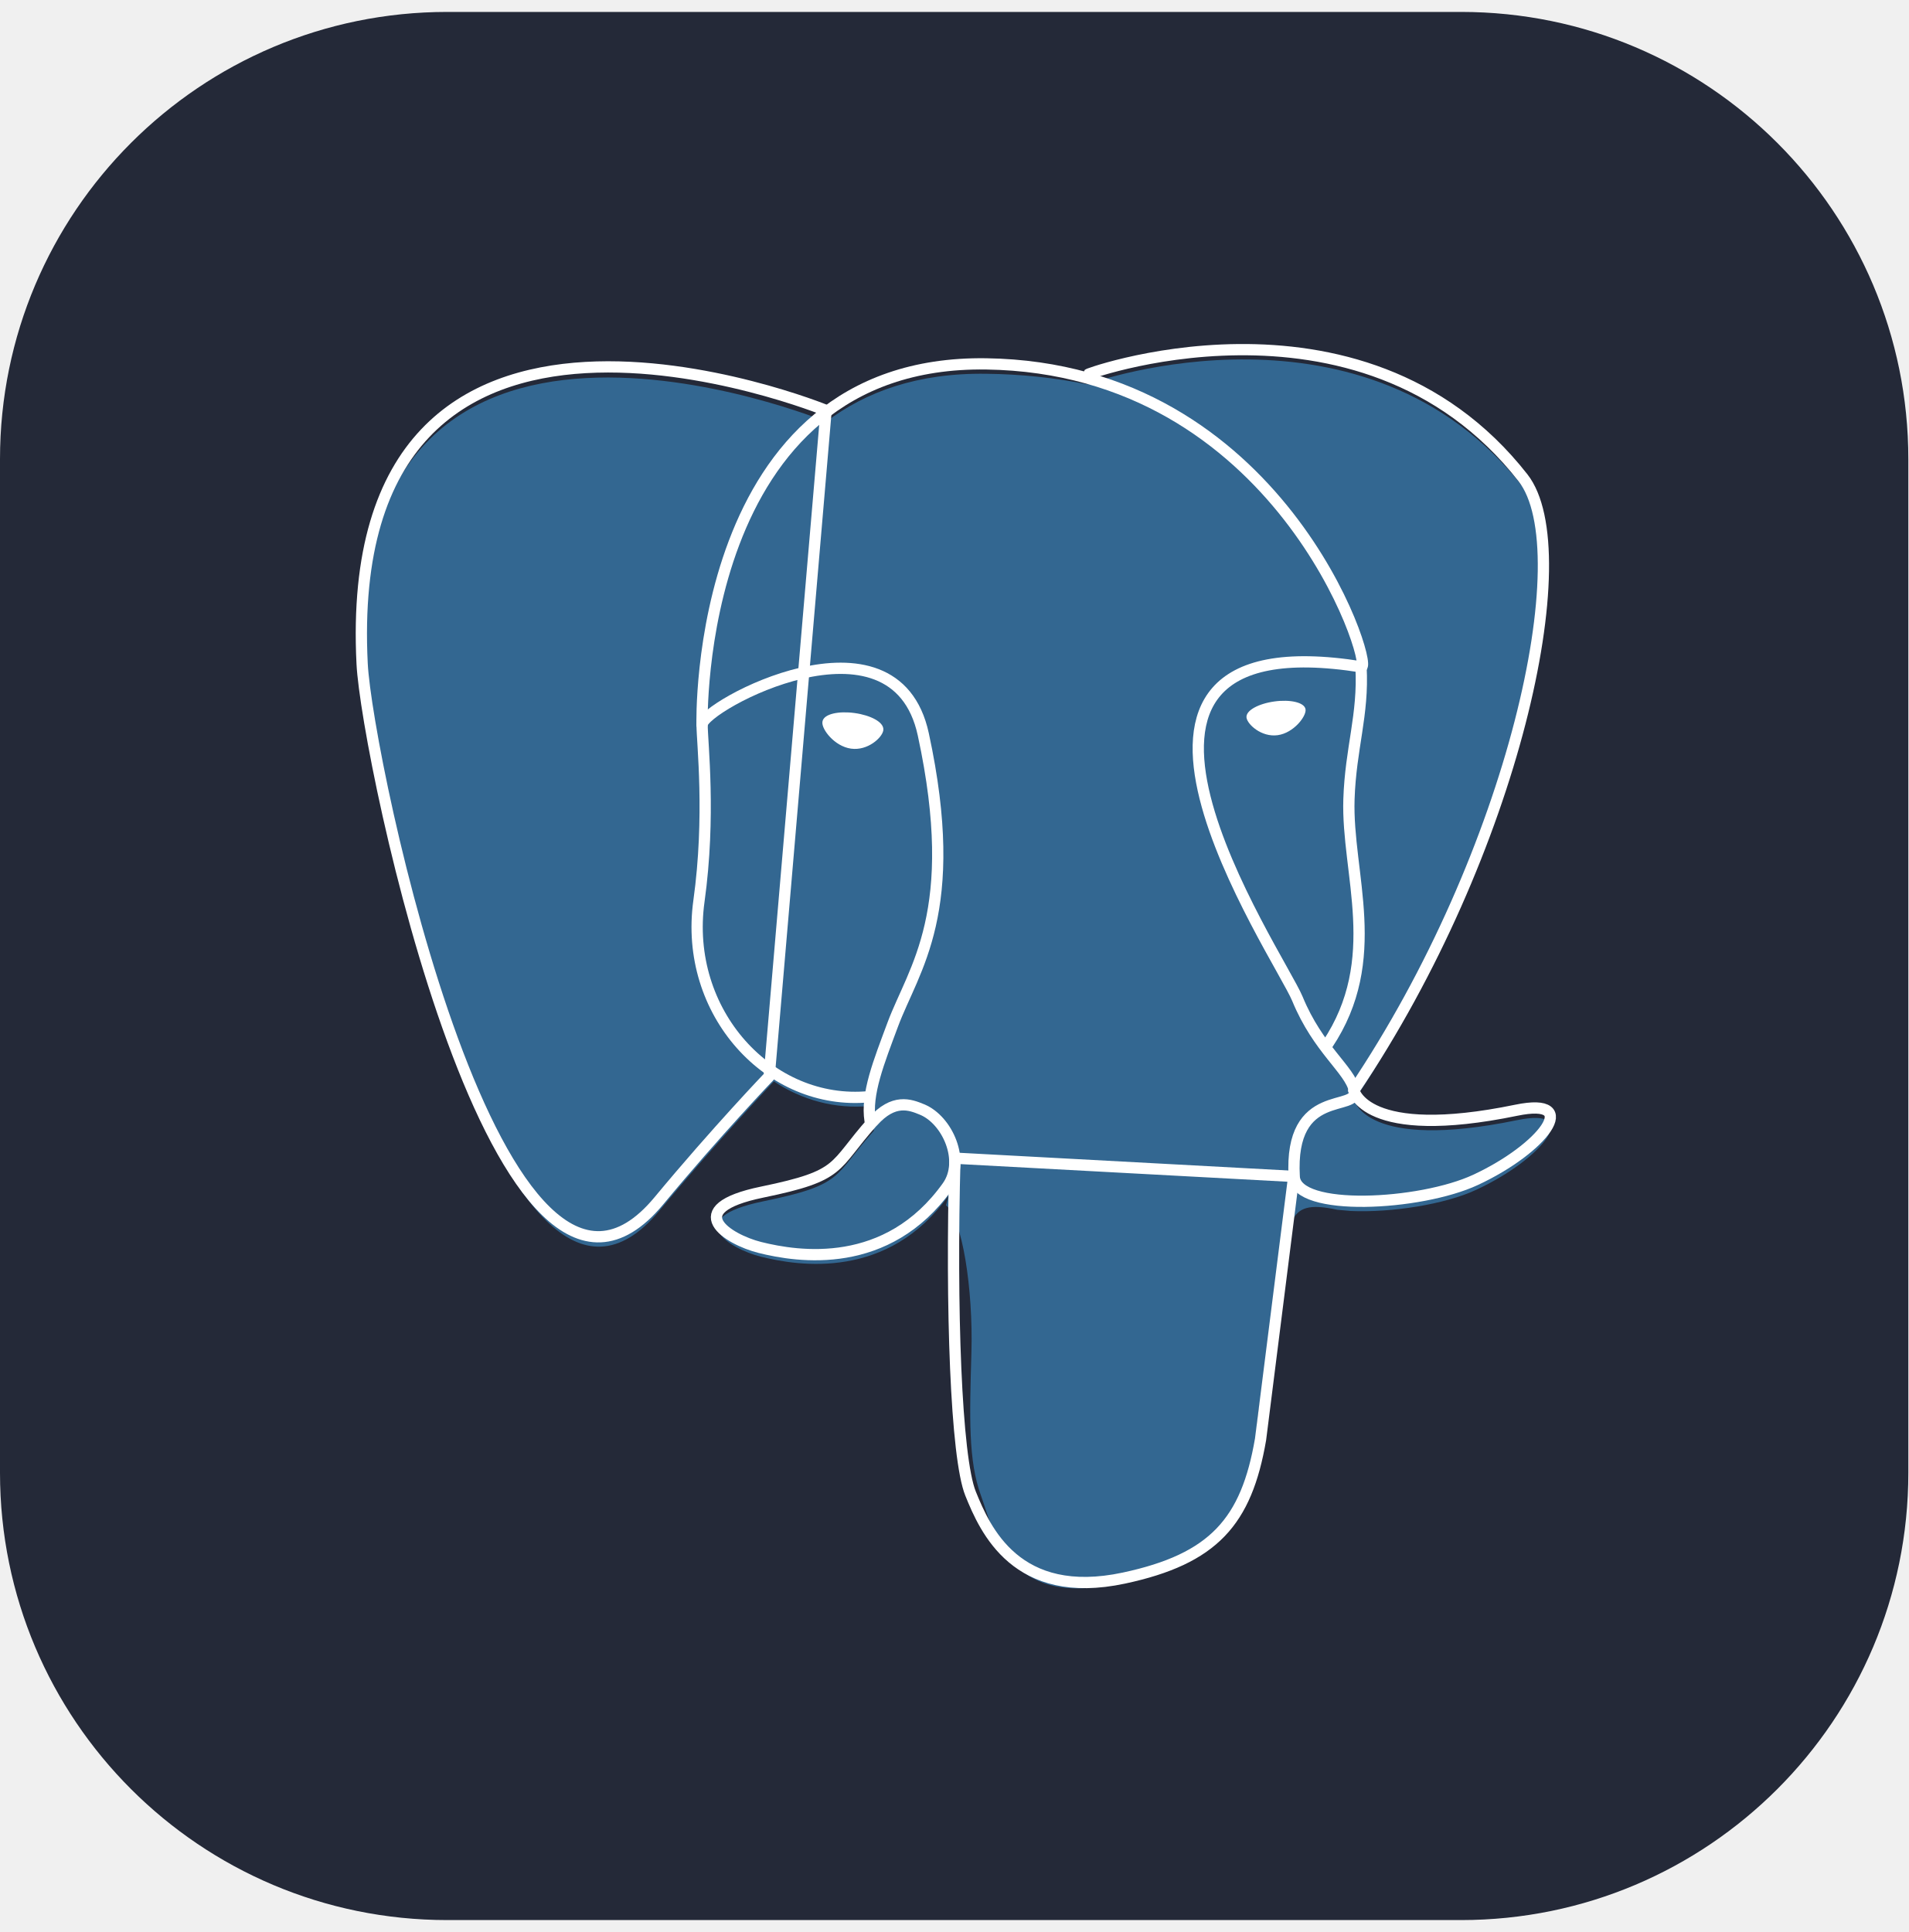
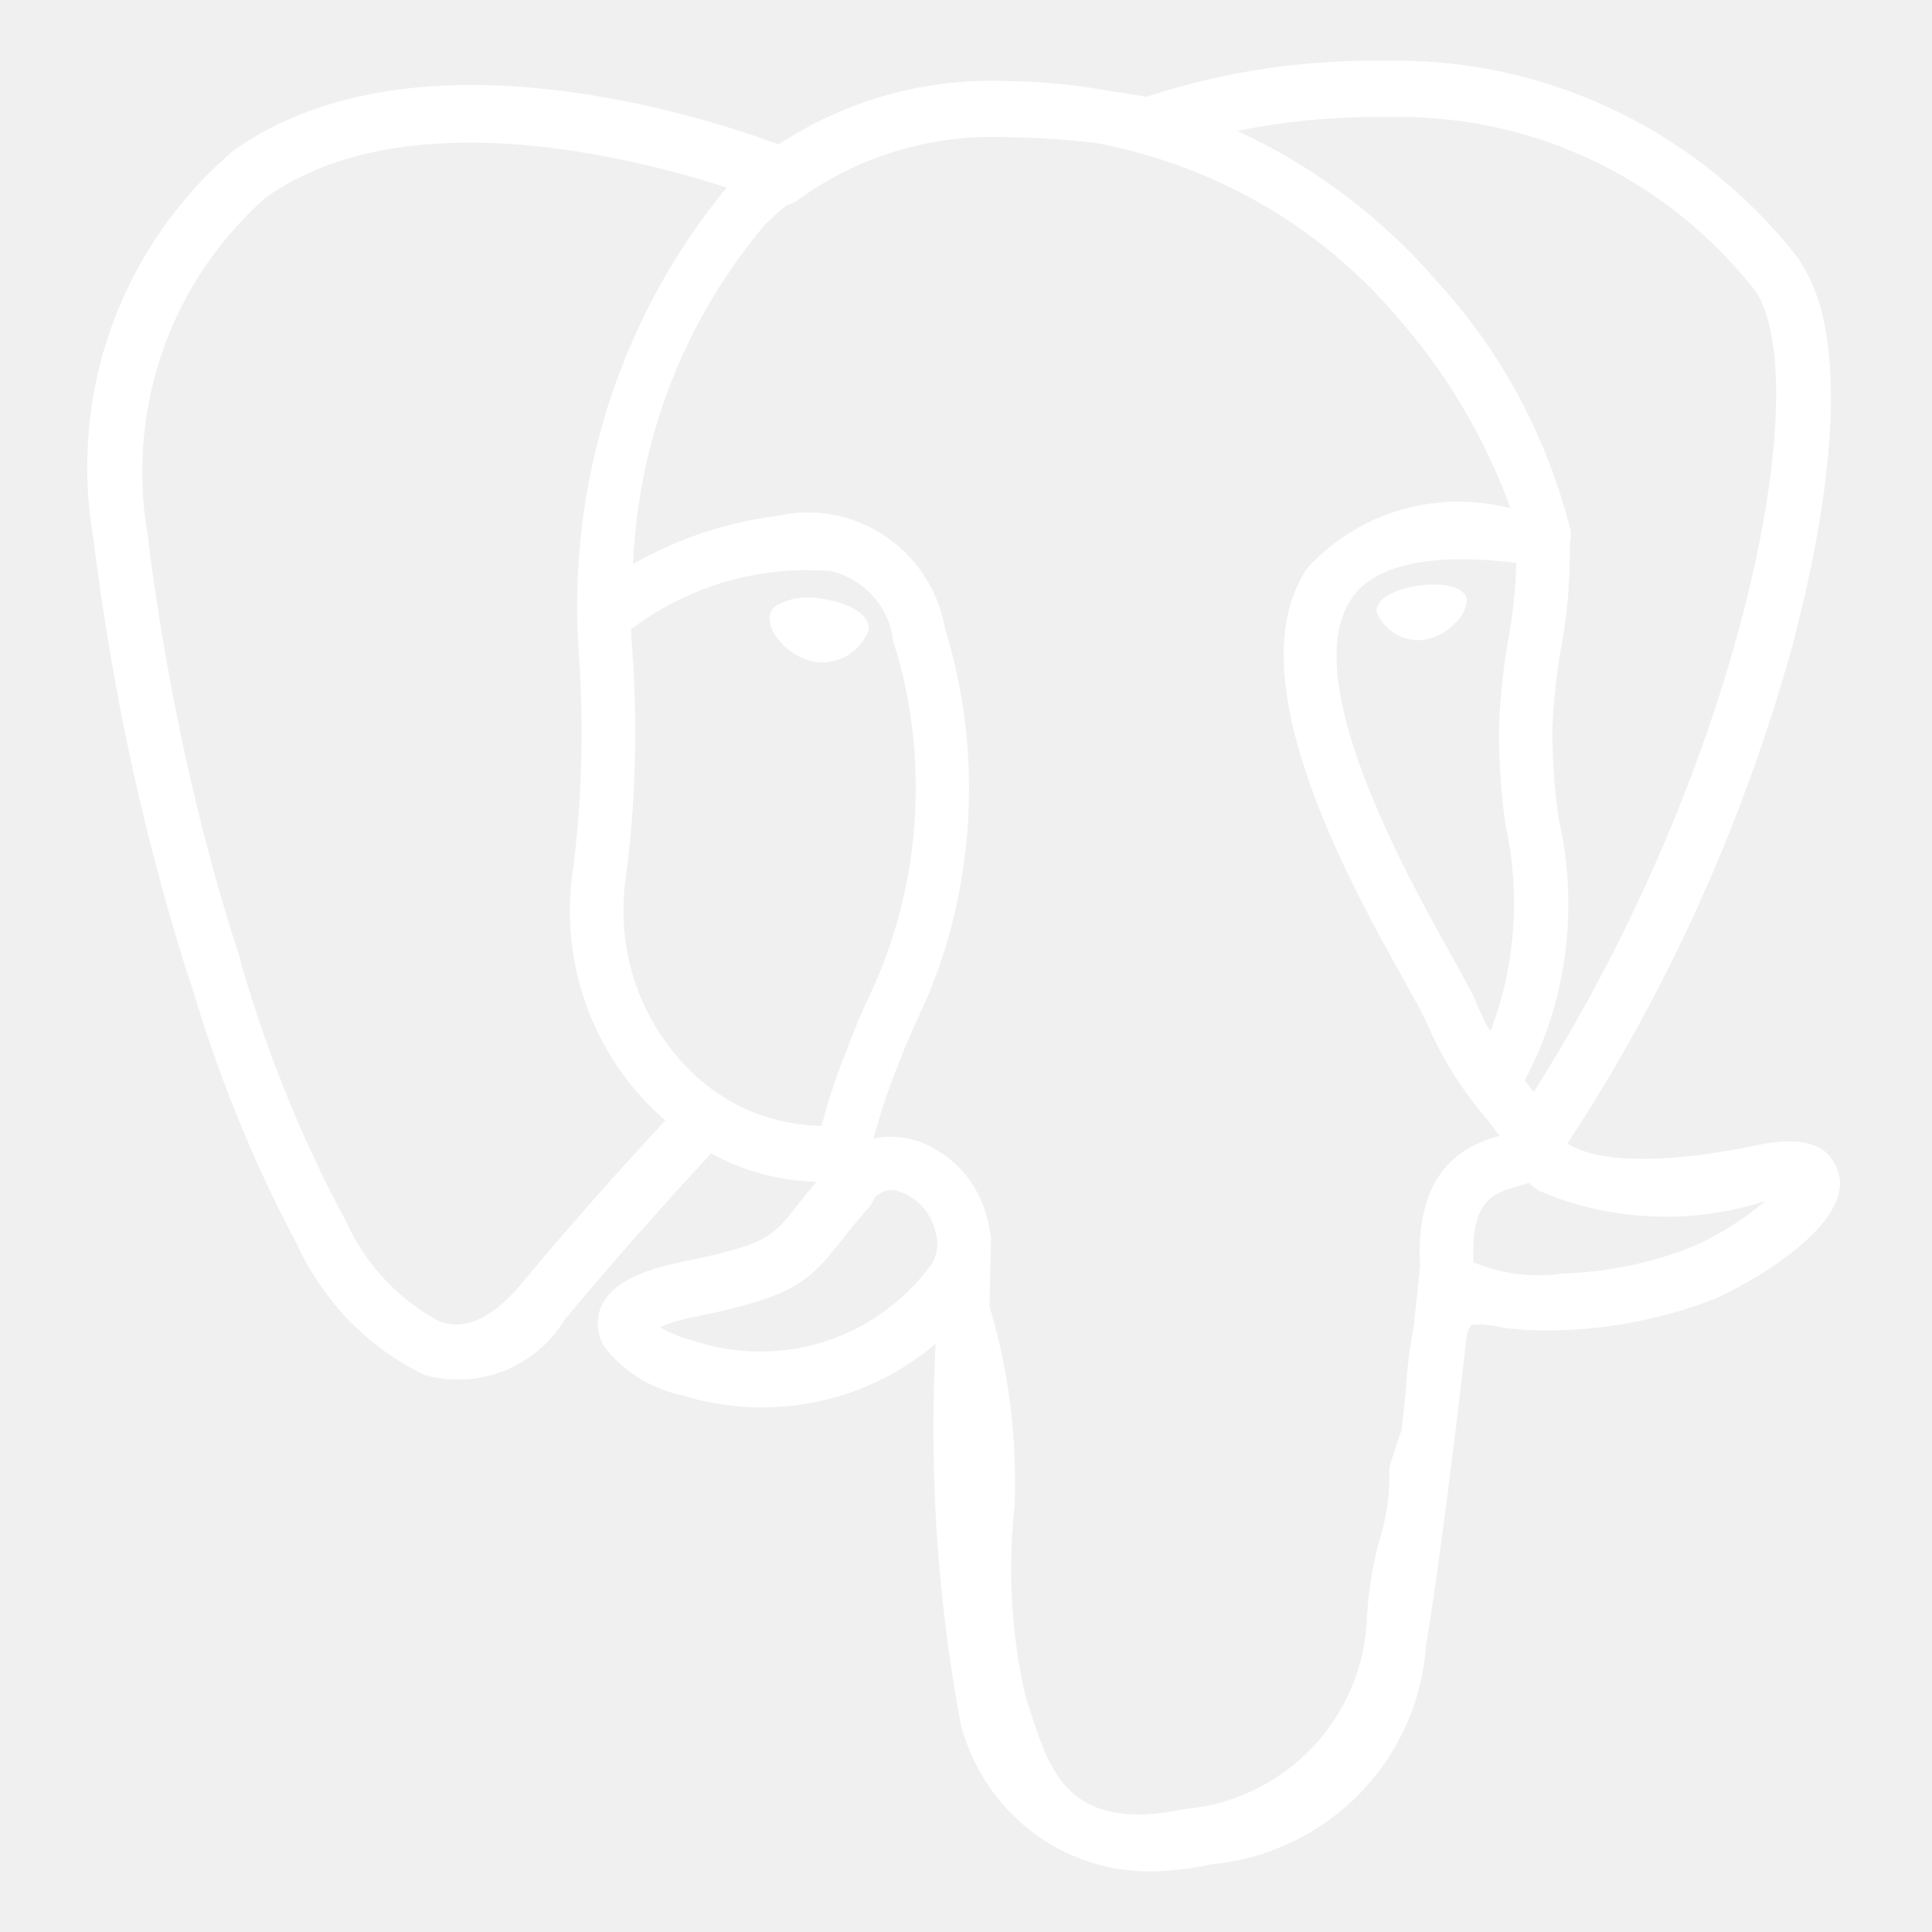
- <svg xmlns="http://www.w3.org/2000/svg" width="80" height="81" viewBox="0 0 80 81" fill="none">
-   <g clip-path="url(#clip0_2209_141)">
-     <path d="M61.25 0.5H18.75C8.395 0.5 0 8.895 0 19.25V61.75C0 72.105 8.395 80.5 18.75 80.5H61.25C71.605 80.5 80 72.105 80 61.75V19.25C80 8.895 71.605 0.5 61.25 0.5Z" fill="#242938" />
-     <path d="M63.588 46.965C57.238 48.274 56.777 46.123 56.777 46.123C63.485 36.17 66.291 23.535 63.869 20.444C57.269 12.006 45.841 15.999 45.65 16.102L45.588 16.113C44.192 15.833 42.773 15.685 41.35 15.671C38.475 15.627 36.296 16.425 34.639 17.68C34.639 17.68 14.253 9.282 15.202 28.242C15.404 32.276 20.981 58.784 27.639 50.764C30.091 47.815 32.442 45.339 32.442 45.339C33.606 46.114 35.006 46.51 36.472 46.367L36.586 46.271C36.552 46.65 36.568 47.033 36.632 47.409C34.918 49.325 35.424 49.661 31.996 50.366C28.529 51.08 30.568 52.352 31.895 52.687C33.508 53.091 37.239 53.662 39.761 50.133L39.66 50.535C40.332 51.074 40.802 54.036 40.723 56.721C40.644 59.406 40.591 61.247 41.119 62.688C41.646 64.13 42.174 67.369 46.678 66.424C50.442 65.618 52.391 63.523 52.666 60.039C52.859 57.56 53.294 57.925 53.325 55.71L53.676 54.66C54.078 51.298 53.742 50.215 56.06 50.72L56.625 50.771C58.332 50.847 60.567 50.496 61.876 49.887C64.7 48.578 66.374 46.389 63.59 46.965H63.588Z" fill="#336791" />
-     <path d="M45.648 15.686C44.945 15.906 56.995 11.281 63.846 20.032C66.263 23.124 63.461 35.758 56.753 45.712M40.032 48.557C39.856 54.811 40.076 61.108 40.687 62.62C41.297 64.132 42.609 67.124 47.116 66.162C50.88 65.356 52.251 63.793 52.844 60.346L54.235 49.322L40.032 48.557ZM34.631 17.209C34.631 17.209 14.231 8.868 15.181 27.828C15.383 31.862 20.959 58.37 27.617 50.35C30.047 47.421 32.245 45.129 32.245 45.129L34.631 17.209Z" stroke="white" stroke-width="0.472" stroke-linecap="round" stroke-linejoin="round" />
-     <path d="M56.754 45.708C56.754 45.708 57.194 47.861 63.565 46.547C66.35 45.971 64.673 48.16 61.852 49.469C59.536 50.546 54.341 50.821 54.256 49.337C54.036 45.503 56.989 46.668 56.776 45.708C56.583 44.842 55.26 43.994 54.39 41.876C53.627 40.03 43.931 25.858 57.079 27.96C57.563 27.861 53.651 15.436 41.347 15.256C29.042 15.075 29.431 30.384 29.431 30.384" stroke="white" stroke-width="0.472" stroke-linecap="round" stroke-linejoin="bevel" />
-     <path d="M36.588 47.022C34.874 48.938 35.379 49.274 31.952 49.979C28.484 50.693 30.524 51.965 31.851 52.299C33.463 52.704 37.194 53.275 39.717 49.744C40.486 48.667 39.712 46.953 38.658 46.518C38.148 46.307 37.467 46.044 36.592 47.024L36.588 47.022Z" stroke="white" stroke-width="0.472" stroke-linejoin="round" />
-     <path d="M36.475 46.989C36.299 45.861 36.844 44.523 37.426 42.954C38.301 40.603 40.318 38.252 38.706 30.788C37.504 25.229 29.433 29.63 29.433 30.384C29.433 31.137 29.798 34.207 29.301 37.778C28.649 42.44 32.267 46.382 36.433 45.98" stroke="white" stroke-width="0.472" stroke-linecap="round" stroke-linejoin="round" />
-     <path d="M34.555 30.272C34.517 30.529 35.027 31.217 35.688 31.309C36.35 31.401 36.914 30.865 36.952 30.606C36.989 30.346 36.479 30.065 35.818 29.973C35.157 29.881 34.587 30.017 34.555 30.272Z" fill="white" stroke="white" stroke-width="0.158" />
-     <path d="M54.692 29.747C54.727 30.004 54.219 30.691 53.558 30.784C52.896 30.876 52.327 30.34 52.294 30.081C52.261 29.821 52.767 29.54 53.428 29.448C54.09 29.356 54.659 29.492 54.692 29.747Z" fill="white" stroke="white" stroke-width="0.078" />
-     <path d="M57.056 27.965C57.165 29.986 56.62 31.359 56.55 33.511C56.449 36.635 58.04 40.212 55.643 43.794" stroke="white" stroke-width="0.472" stroke-linecap="round" stroke-linejoin="round" />
-   </g>
-   <defs>
-     <clipPath id="clip0_2209_141">
-       <rect width="80" height="80" fill="white" transform="translate(0 0.5)" />
-     </clipPath>
-   </defs>
+ <svg xmlns="http://www.w3.org/2000/svg" fill="#FFFFFF" width="800px" height="800px" viewBox="0 0 32 32" version="1.1">
+   <path d="M24.295 9.929c-0.010 0.155-0.082 0.292-0.191 0.387l-0.001 0.001c-0.131 0.143-0.306 0.243-0.504 0.278l-0.005 0.001c-0.028 0.004-0.061 0.007-0.094 0.007h-0c-0.001 0-0.003 0-0.004 0-0.312 0-0.58-0.189-0.694-0.46l-0.002-0.005c-0.030-0.221 0.33-0.388 0.701-0.44s0.764 0.011 0.794 0.231zM14.385 10.443c-0.121 0.311-0.418 0.528-0.766 0.528-0.004 0-0.007-0-0.011-0h0.001c-0 0-0 0-0 0-0.036 0-0.070-0.003-0.105-0.007l0.004 0c-0.261-0.047-0.483-0.191-0.63-0.392l-0.002-0.003c-0.082-0.094-0.132-0.219-0.132-0.354 0-0 0-0.001 0-0.001v0c0.012-0.077 0.055-0.143 0.115-0.185l0.001-0.001c0.152-0.084 0.334-0.133 0.528-0.133 0.083 0 0.164 0.009 0.242 0.026l-0.007-0.001c0.395 0.055 0.803 0.242 0.764 0.523zM25.403 18.086l-0.107-0.134-0.044-0.055c0.457-0.846 0.725-1.853 0.725-2.921 0-0.488-0.056-0.962-0.162-1.418l0.008 0.042c-0.070-0.453-0.111-0.976-0.111-1.508 0-0.007 0-0.014 0-0.021v0.001c0.023-0.501 0.076-0.97 0.158-1.429l-0.010 0.066c0.089-0.464 0.14-0.998 0.14-1.544 0-0.051-0-0.101-0.001-0.151l0 0.008c0.012-0.049 0.019-0.104 0.019-0.162 0-0.027-0.002-0.053-0.004-0.079l0 0.003c-0.4-1.58-1.151-2.949-2.168-4.073l0.007 0.008c-0.911-1.068-2.031-1.929-3.3-2.523l-0.060-0.025c0.696-0.149 1.496-0.234 2.316-0.234 0.075 0 0.15 0.001 0.225 0.002l-0.011-0c0.045-0.001 0.097-0.002 0.15-0.002 2.378 0 4.496 1.109 5.866 2.838l0.012 0.016c0.028 0.036 0.056 0.077 0.080 0.12l0.003 0.005c0.904 1.694-0.345 7.842-3.732 13.172zM25.117 9.322c-0.016 0.455-0.064 0.886-0.14 1.307l0.008-0.055c-0.078 0.425-0.134 0.931-0.157 1.445l-0.001 0.025c-0 0.017-0 0.036-0 0.056 0 0.567 0.042 1.124 0.124 1.668l-0.008-0.061c0.085 0.377 0.134 0.809 0.134 1.254 0 0.763-0.144 1.493-0.407 2.162l0.014-0.040c-0.076-0.131-0.155-0.289-0.224-0.453l-0.011-0.029c-0.066-0.159-0.209-0.416-0.406-0.77-0.769-1.38-2.571-4.611-1.649-5.929 0.474-0.678 1.676-0.707 2.722-0.579zM24.406 20.907c-0.051-1.039 0.336-1.148 0.746-1.263q0.085-0.023 0.169-0.051c0.050 0.044 0.105 0.087 0.162 0.125l0.005 0.003c0.62 0.273 1.342 0.431 2.102 0.431 0.592 0 1.161-0.096 1.693-0.274l-0.038 0.011c-0.344 0.293-0.736 0.544-1.16 0.738l-0.031 0.013c-0.644 0.264-1.391 0.429-2.173 0.454l-0.010 0c-0.119 0.018-0.256 0.029-0.395 0.029-0.386 0-0.754-0.080-1.087-0.224l0.018 0.007zM23.293 22.933c-0.021 0.221-0.045 0.47-0.077 0.745l-0.182 0.548c-0.014 0.040-0.022 0.086-0.023 0.134v0c0.001 0.027 0.001 0.058 0.001 0.089 0 0.355-0.053 0.699-0.151 1.022l0.006-0.025c-0.116 0.389-0.196 0.84-0.223 1.305l-0.001 0.016c-0.052 1.684-1.355 3.047-3.008 3.194l-0.013 0.001c-1.894 0.406-2.23-0.621-2.526-1.527q-0.045-0.142-0.096-0.283c-0.16-0.652-0.252-1.401-0.252-2.171 0-0.36 0.020-0.715 0.059-1.065l-0.004 0.043c0.006-0.128 0.009-0.279 0.009-0.43 0-1.026-0.154-2.016-0.441-2.948l0.019 0.071q0.008-0.55 0.024-1.114c0-0.003 0-0.008 0-0.012 0-0.046-0.007-0.090-0.020-0.132l0.001 0.003c-0.014-0.1-0.033-0.188-0.058-0.273l0.003 0.013c-0.141-0.521-0.496-0.941-0.964-1.164l-0.011-0.005c-0.176-0.088-0.384-0.14-0.605-0.14-0.104 0-0.205 0.011-0.302 0.033l0.009-0.002c0.128-0.47 0.26-0.854 0.412-1.228l-0.026 0.073 0.066-0.177c0.074-0.2 0.167-0.407 0.266-0.626 0.546-1.124 0.865-2.445 0.865-3.841 0-0.938-0.144-1.842-0.411-2.692l0.017 0.063c-0.183-1.108-1.135-1.943-2.281-1.943-0.18 0-0.356 0.021-0.524 0.060l0.016-0.003c-0.796 0.104-1.516 0.338-2.171 0.682l0.035-0.017q-0.124 0.063-0.245 0.13c0.091-2.147 0.896-4.090 2.181-5.615l-0.012 0.014c0.118-0.119 0.242-0.232 0.37-0.338l0.009-0.007c0.069-0.014 0.13-0.042 0.182-0.081l-0.001 0.001c0.893-0.654 2.014-1.047 3.227-1.047 0.097 0 0.193 0.002 0.288 0.007l-0.013-0.001c0.526 0.008 1.034 0.044 1.534 0.108l-0.067-0.007c2.043 0.393 3.787 1.463 5.032 2.963l0.011 0.014c0.748 0.869 1.354 1.887 1.766 2.998l0.022 0.069c-0.257-0.069-0.552-0.109-0.856-0.109-0.983 0-1.868 0.416-2.49 1.081l-0.002 0.002c-1.24 1.773 0.679 5.215 1.601 6.869 0.169 0.303 0.315 0.565 0.361 0.676 0.26 0.601 0.587 1.118 0.98 1.577l-0.007-0.008c0.087 0.109 0.171 0.214 0.236 0.306-0.501 0.144-1.401 0.478-1.319 2.146-0.015 0.195-0.053 0.558-0.104 1.018-0.054 0.269-0.098 0.597-0.123 0.93l-0.002 0.028zM14.091 17.219l-0.066 0.176c-0.137 0.328-0.279 0.745-0.397 1.172l-0.019 0.081c-0.893-0.013-1.695-0.395-2.261-1.001l-0.002-0.002c-0.632-0.667-1.020-1.57-1.020-2.564 0-0.198 0.015-0.392 0.045-0.582l-0.003 0.021c0.097-0.72 0.153-1.551 0.153-2.396 0-0.502-0.020-0.999-0.058-1.491l0.004 0.065c-0.006-0.107-0.012-0.201-0.015-0.275 0.805-0.611 1.824-0.98 2.929-0.98 0.132 0 0.262 0.005 0.391 0.015l-0.017-0.001c0.554 0.129 0.971 0.588 1.037 1.153l0.001 0.006c0.238 0.728 0.375 1.566 0.375 2.435 0 1.266-0.291 2.464-0.809 3.532l0.021-0.048c-0.105 0.233-0.204 0.453-0.289 0.682zM11.474 22.203c-0.205-0.052-0.385-0.128-0.549-0.227l0.009 0.005c0.172-0.073 0.375-0.134 0.585-0.173l0.019-0.003c1.604-0.33 1.851-0.563 2.392-1.25 0.124-0.157 0.264-0.336 0.459-0.553 0.040-0.045 0.072-0.099 0.091-0.159l0.001-0.003c0.213-0.189 0.34-0.137 0.546-0.052 0.227 0.125 0.395 0.336 0.46 0.587l0.001 0.007c0.023 0.065 0.037 0.139 0.037 0.217 0 0.125-0.035 0.242-0.095 0.341l0.002-0.003c-0.645 0.882-1.676 1.449-2.839 1.449-0.4 0-0.785-0.067-1.144-0.191l0.025 0.007zM3.967 15.846c-0.651-1.985-1.181-4.34-1.494-6.764l-0.021-0.199c-0.061-0.322-0.095-0.693-0.095-1.071 0-1.806 0.789-3.427 2.041-4.537l0.006-0.005c2.295-1.623 6.048-0.676 7.633-0.163l-0.012 0.012c-1.535 1.872-2.466 4.292-2.466 6.928 0 0.090 0.001 0.18 0.003 0.27l-0-0.013c-0 0.103 0.008 0.249 0.020 0.449 0.033 0.41 0.052 0.888 0.052 1.371 0 0.802-0.052 1.592-0.154 2.367l0.010-0.091c-0.033 0.206-0.051 0.444-0.051 0.686 0 1.231 0.482 2.35 1.269 3.177l-0.002-0.002q0.151 0.158 0.315 0.297c-0.433 0.464-1.375 1.49-2.377 2.696-0.709 0.853-1.199 0.689-1.36 0.636-0.685-0.368-1.222-0.939-1.538-1.631l-0.009-0.022c-0.684-1.252-1.286-2.708-1.73-4.232l-0.039-0.157zM30.445 19.403c-0.019-0.057-0.043-0.106-0.072-0.151l0.002 0.003c-0.174-0.329-0.596-0.427-1.259-0.29-2.066 0.426-2.866 0.164-3.156-0.024 1.617-2.452 2.918-5.292 3.751-8.326l0.049-0.209c0.339-1.313 0.997-4.403 0.153-5.913-0.059-0.112-0.122-0.208-0.192-0.298l0.003 0.004c-1.563-1.955-3.948-3.196-6.623-3.196-0.076 0-0.152 0.001-0.227 0.003l0.011-0c-0.042-0.001-0.091-0.001-0.141-0.001-1.342 0-2.633 0.22-3.838 0.625l0.085-0.025q-0.321-0.060-0.645-0.102c-0.488-0.093-1.053-0.151-1.631-0.16l-0.008-0c-0.083-0.004-0.18-0.006-0.278-0.006-1.315 0-2.538 0.394-3.557 1.071l0.024-0.015c-1.071-0.401-5.984-2.056-9.025 0.098-1.489 1.27-2.426 3.147-2.426 5.244 0 0.405 0.035 0.802 0.102 1.188l-0.006-0.041c0.335 2.698 0.879 5.126 1.632 7.461l-0.079-0.284c0.493 1.716 1.103 3.201 1.852 4.6l-0.061-0.124c0.433 0.984 1.182 1.764 2.116 2.225l0.026 0.012c0.168 0.049 0.361 0.078 0.561 0.078 0.742 0 1.392-0.391 1.756-0.979l0.005-0.009c1.001-1.204 1.987-2.282 2.43-2.758 0.502 0.279 1.097 0.451 1.731 0.471l0.006 0 0.001 0.005q-0.158 0.188-0.309 0.382c-0.424 0.538-0.512 0.649-1.875 0.93-0.388 0.080-1.418 0.292-1.433 1.014-0 0.004-0 0.008-0 0.013 0 0.147 0.043 0.284 0.117 0.399l-0.002-0.003c0.312 0.395 0.751 0.678 1.254 0.788l0.015 0.003c0.399 0.13 0.859 0.205 1.335 0.205 1.1 0 2.106-0.398 2.884-1.058l-0.006 0.005c-0.024 0.418-0.037 0.908-0.037 1.401 0 1.753 0.171 3.467 0.496 5.125l-0.027-0.167c0.382 1.373 1.616 2.367 3.084 2.38h0.002c0.369-0.003 0.726-0.046 1.070-0.124l-0.033 0.006c1.919-0.171 3.431-1.705 3.567-3.619l0.001-0.012c0.188-1.088 0.502-3.593 0.673-5.125 0.008-0.065 0.034-0.123 0.072-0.171l-0.001 0.001c0.001-0.001 0.087-0.059 0.534 0.038l0.055 0.009 0.317 0.028 0.019 0.001c0.095 0.004 0.207 0.007 0.319 0.007 1.024 0 2.002-0.2 2.895-0.564l-0.051 0.018c0.805-0.373 2.256-1.29 1.993-2.087z" />
</svg>
